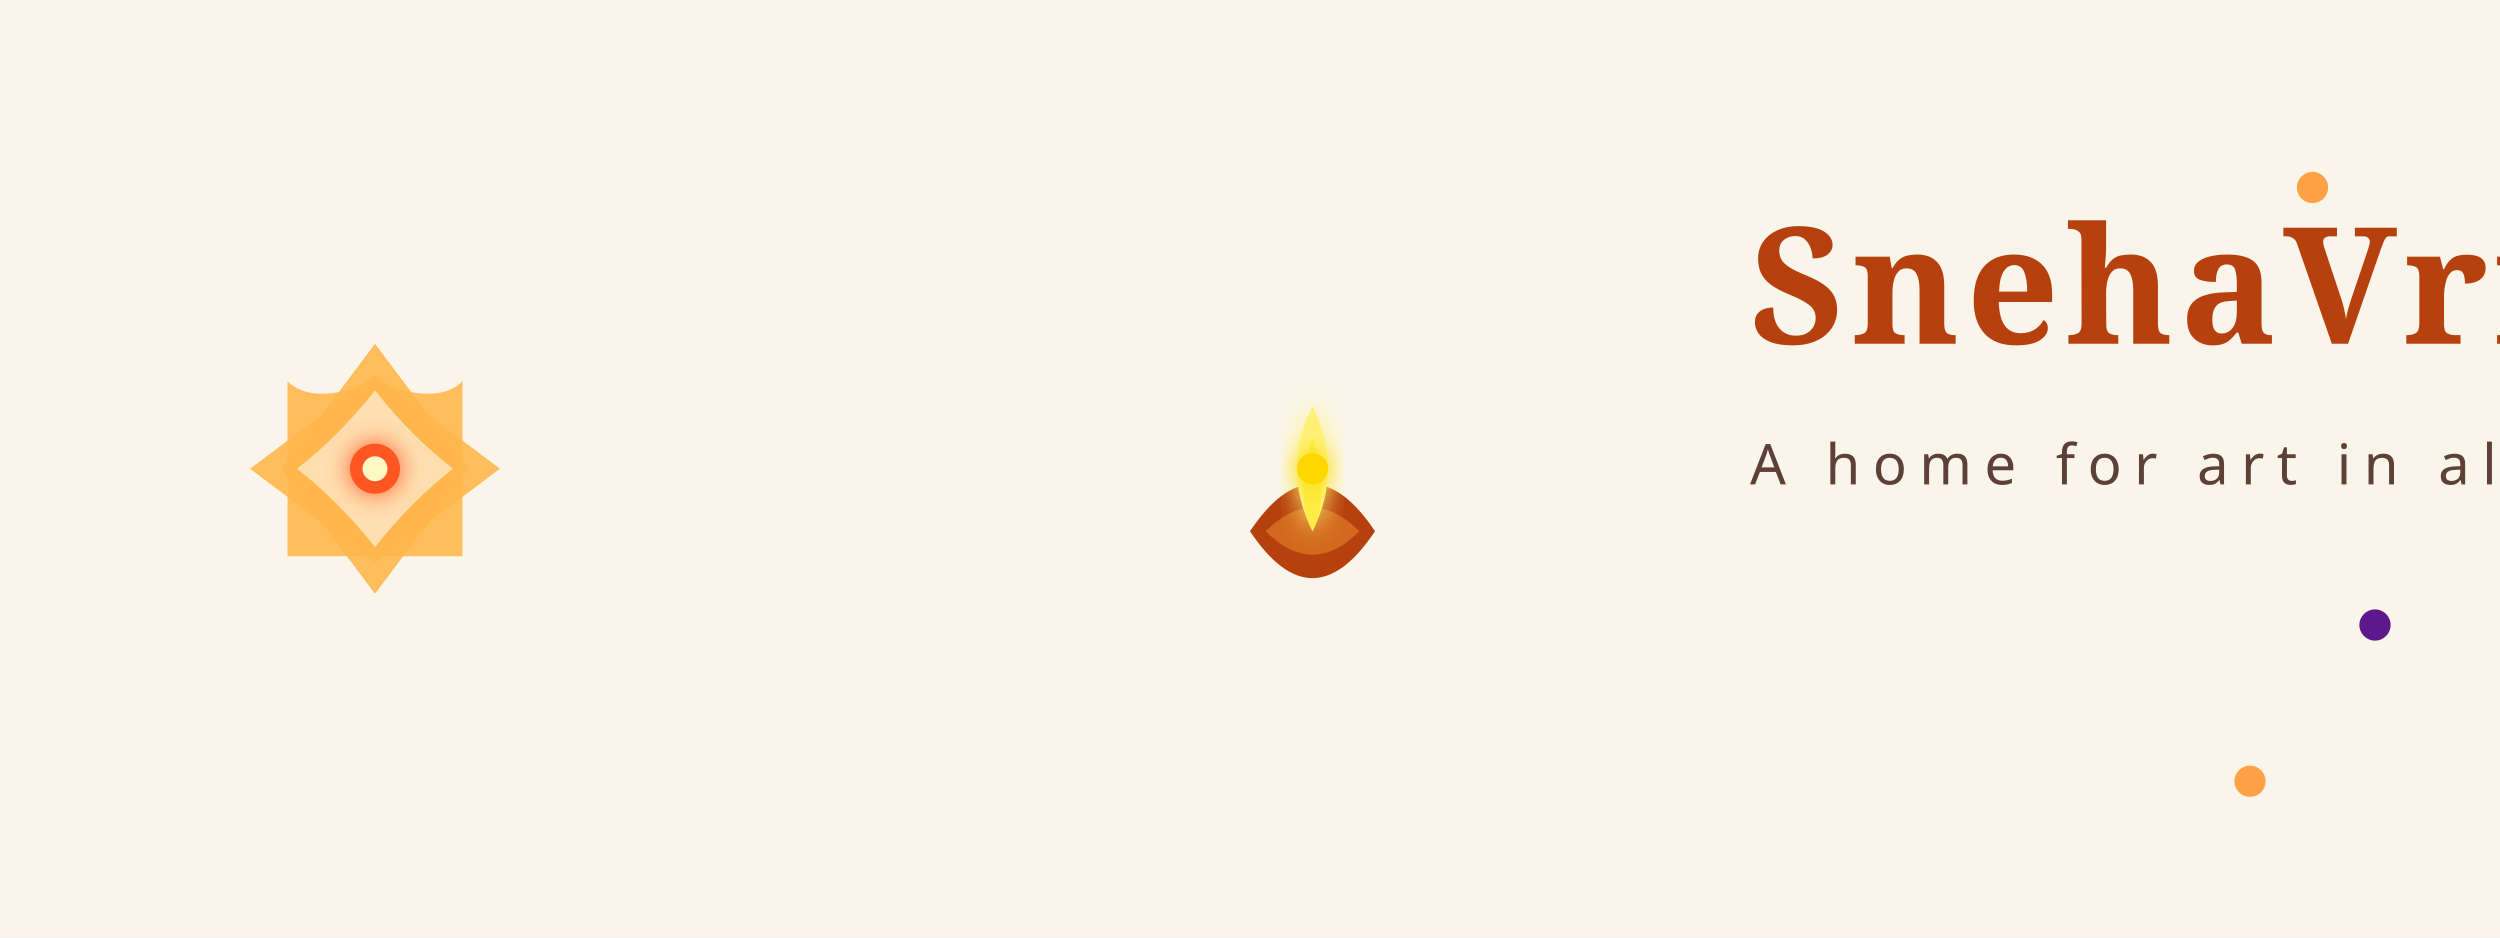
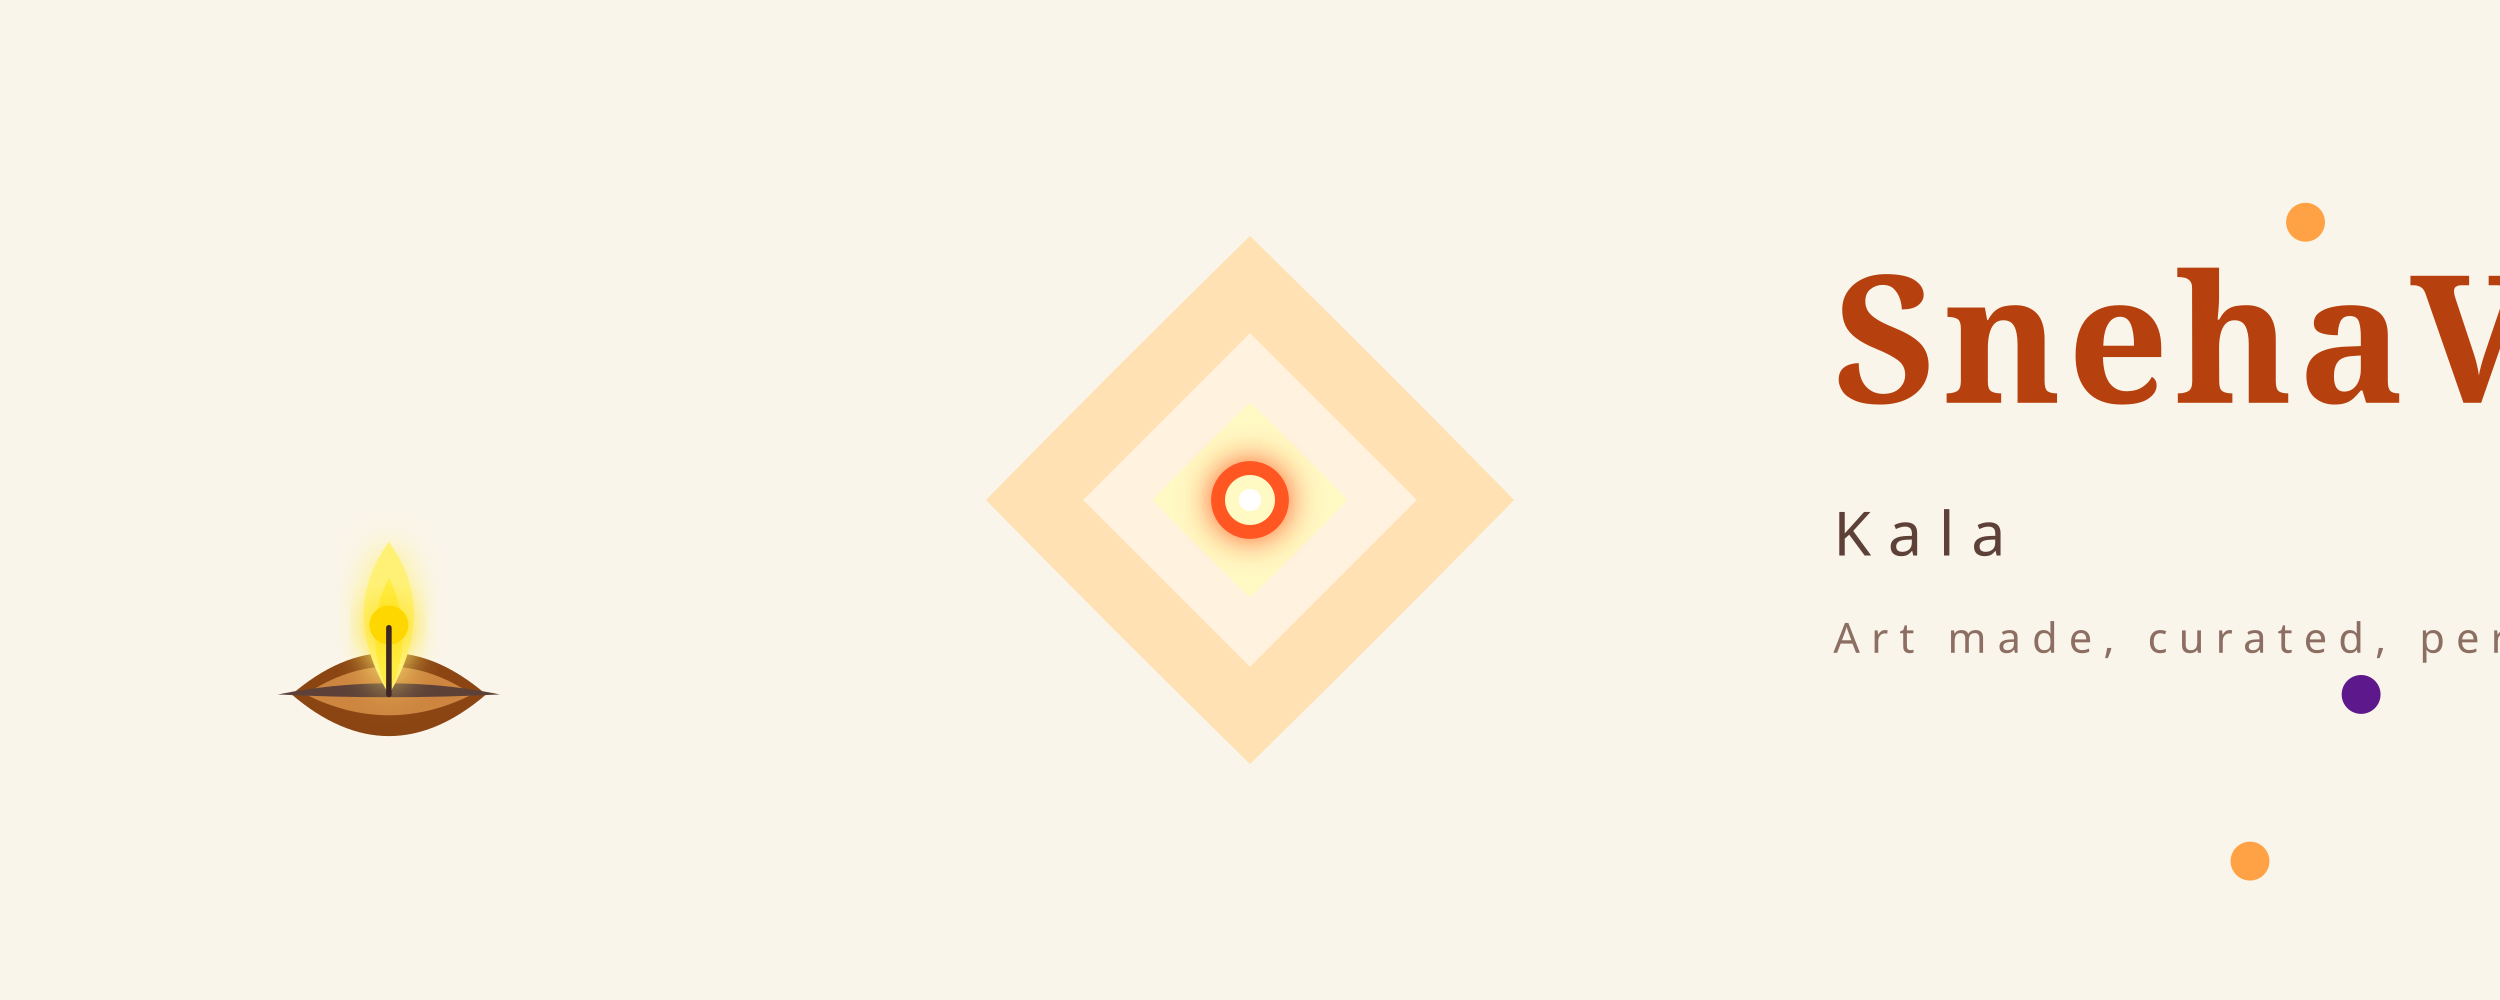
- <svg xmlns="http://www.w3.org/2000/svg" width="800" height="300" viewBox="0 0 800 300">
+ <svg xmlns="http://www.w3.org/2000/svg" width="900" height="360" viewBox="0 0 900 360">
  <defs>
    <linearGradient id="saffronGrad" x1="0%" y1="0%" x2="100%" y2="100%">
      <stop offset="0%" style="stop-color:#FF9933;stop-opacity:1" />
      <stop offset="100%" style="stop-color:#E68A2E;stop-opacity:1" />
    </linearGradient>
    <linearGradient id="indigoGrad" x1="0%" y1="0%" x2="0%" y2="100%">
      <stop offset="0%" style="stop-color:#4B0082;stop-opacity:1" />
      <stop offset="100%" style="stop-color:#3A0CA3;stop-opacity:1" />
    </linearGradient>
-     <filter id="diyaGlow" x="-50%" y="-50%" width="200%" height="200%">
-       <feGaussianBlur stdDeviation="4" result="blur" />
+     <filter id="flameGlow" x="-50%" y="-50%" width="200%" height="200%">
+       <feGaussianBlur stdDeviation="6" result="blur" />
      <feComposite in="SourceGraphic" in2="blur" operator="over" />
    </filter>
  </defs>
-   <rect width="800" height="300" fill="#FAF5EA" />
-   <g transform="translate(120, 150)">
-     <g id="outerPetals">
-       <path d="M0,-40 Q15,-20 30,0 Q15,20 0,40 Q-15,20 -30,0 Q-15,-20 0,-40 Z" fill="#FFB74D" opacity="0.9" />
-       <path d="M-40,0 Q-20,-15 0,-30 Q20,-15 40,0 Q20,15 0,30 Q-20,15 -40,0 Z" fill="#FFB74D" opacity="0.9" />
-       <path d="M-28,-28 Q-20,-20 0,-28 Q20,-20 28,-28 Q28,-20 28,0 Q28,20 28,28 Q20,28 0,28 Q-20,28 -28,28 Q-28,20 -28,0 Q-28,-20 -28,-28 Z" fill="#FFB74D" opacity="0.9" />
+   <rect width="900" height="360" fill="#FAF5EA" />
+   <g transform="translate(140, 200)">
+     <path d="M-35,50 Q0,20 35,50 Q0,80 -35,50 Z" fill="#8B4513" />
+     <path d="M-30,50 Q0,30 30,50 Q0,65 -30,50 Z" fill="#CD853F" />
+     <path d="M-40,50 Q0,42 40,50 Q0,52 -40,50 Z" fill="#5D4037" />
+     <path d="M0,50 Q-18,20 0,-5 Q18,20 0,50 Z" fill="#FFF176" filter="url(#flameGlow)">
+       <animate attributeName="d" values="M0,50 Q-18,20 0,-5 Q18,20 0,50 Z; M0,50 Q-14,16 0,-3 Q14,16 0,50 Z; M0,50 Q-18,20 0,-5 Q18,20 0,50 Z" dur="4s" repeatCount="indefinite" />
+       <animate attributeName="fill-opacity" values="0.85;1;0.8" dur="4s" repeatCount="indefinite" />
+     </path>
+     <path d="M0,50 Q-10,28 0,8 Q10,28 0,50 Z" fill="#FFEB3B" opacity="0.9">
+       <animate attributeName="d" values="M0,50 Q-10,28 0,8 Q10,28 0,50 Z; M0,50 Q-8,25 0,5 Q8,25 0,50 Z; M0,50 Q-10,28 0,8 Q10,28 0,50 Z" dur="3s" repeatCount="indefinite" />
+     </path>
+     <circle cx="0" cy="25" r="7" fill="#FFD700" filter="url(#flameGlow)">
+       <animate attributeName="r" values="6;8;6" dur="3s" repeatCount="indefinite" />
+     </circle>
+     <path d="M0,50 Q0,44 0,38 Q0,32 0,26" stroke="#3E2723" stroke-width="2" stroke-linecap="round" />
+   </g>
+   <g transform="translate(450, 180)">
+     <g id="outerLotus">
+       <path d="M0,-95 Q48,-48 95,0 Q48,48 0,95 Q-48,48 -95,0 Q-48,-48 0,-95 Z" fill="#FFE0B2" opacity="0.85" />
+       <path d="M-95,0 Q-48,-48 0,-95 Q48,-48 95,0 Q48,48 0,95 Q-48,48 -95,0 Z" fill="#FFE0B2" opacity="0.85" />
    </g>
-     <g id="innerPetals">
-       <path d="M0,-25 Q10,-12 20,0 Q10,12 0,25 Q-10,12 -20,0 Q-10,-12 0,-25 Z" fill="#FFE0B2" opacity="0.95" />
-       <path d="M-25,0 Q-12,-10 0,-25 Q12,-10 25,0 Q12,10 0,25 Q-12,10 -25,0 Z" fill="#FFE0B2" opacity="0.95" />
+     <g id="middleLotus">
+       <path d="M0,-60 Q30,-30 60,0 Q30,30 0,60 Q-30,30 -60,0 Q-30,-30 0,-60 Z" fill="#FFF3E0" opacity="0.9" />
+       <path d="M-60,0 Q-30,-30 0,-60 Q30,-30 60,0 Q30,30 0,60 Q-30,30 -60,0 Z" fill="#FFF3E0" opacity="0.9" />
    </g>
-     <circle cx="0" cy="0" r="8" fill="#FF5722" filter="url(#diyaGlow)">
-       <animate attributeName="r" values="7;9;7" dur="3s" repeatCount="indefinite" />
+     <g id="innerLotus">
+       <path d="M0,-35 Q18,-18 35,0 Q18,18 0,35 Q-18,18 -35,0 Q-18,-18 0,-35 Z" fill="#FFF9C4" opacity="0.95" />
+       <path d="M-35,0 Q-18,-18 0,-35 Q18,-18 35,0 Q18,18 0,35 Q-18,18 -35,0 Z" fill="#FFF9C4" opacity="0.95" />
+     </g>
+     <circle cx="0" cy="0" r="14" fill="#FF5722" filter="url(#flameGlow)">
+       <animate attributeName="r" values="12;16;12" dur="3s" repeatCount="indefinite" />
      <animate attributeName="fill-opacity" values="0.9;1;0.9" dur="3s" repeatCount="indefinite" />
    </circle>
-     <circle cx="0" cy="0" r="4" fill="#FFF9C4">
-       <animate attributeName="r" values="3;5;3" dur="2s" repeatCount="indefinite" />
+     <circle cx="0" cy="0" r="9" fill="#FFF9C4">
+       <animate attributeName="r" values="8;11;8" dur="2s" repeatCount="indefinite" />
+     </circle>
+     <circle cx="0" cy="0" r="4" fill="#FFFFFF">
+       <animate attributeName="r" values="3;5;3" dur="1.5s" repeatCount="indefinite" />
    </circle>
  </g>
-   <g transform="translate(420, 130)">
-     <path d="M-20,40 Q0,10 20,40 Q0,70 -20,40 Z" fill="#B7410E" />
-     <path d="M-15,40 Q0,25 15,40 Q0,55 -15,40 Z" fill="#D2691E" />
-     <path d="M0,40 Q-10,20 0,0 Q10,20 0,40 Z" fill="#FFF176" filter="url(#diyaGlow)">
-       <animate attributeName="d" values="M0,40 Q-10,20 0,0 Q10,20 0,40 Z; M0,40 Q-8,18 0,-2 Q8,18 0,40 Z; M0,40 Q-10,20 0,0 Q10,20 0,40 Z" dur="4s" repeatCount="indefinite" />
-       <animate attributeName="fill-opacity" values="0.9;1;0.85" dur="4s" repeatCount="indefinite" />
-     </path>
-     <path d="M0,40 Q-6,28 0,10 Q6,28 0,40 Z" fill="#FFEB3B" opacity="0.9">
-       <animate attributeName="d" values="M0,40 Q-6,28 0,10 Q6,28 0,40 Z; M0,40 Q-4,25 0,5 Q4,25 0,40 Z; M0,40 Q-6,28 0,10 Q6,28 0,40 Z" dur="3s" repeatCount="indefinite" />
-     </path>
-     <circle cx="0" cy="20" r="5" fill="#FFD700" filter="url(#diyaGlow)">
-       <animate attributeName="r" values="4;6;4" dur="2.5s" repeatCount="indefinite" />
-     </circle>
-   </g>
-   <text x="560" y="110" font-family="'Cormorant Garamond', Georgia, serif" font-size="52" font-weight="700" fill="#B7410E" letter-spacing="2">SnehaVrinda</text>
-   <text x="560" y="155" font-family="'Manrope', sans-serif" font-size="18" fill="#5D4037" letter-spacing="4">A home for art in all its forms</text>
-   <circle cx="740" cy="60" r="5" fill="#FF9933" opacity="0.9">
-     <animate attributeName="opacity" values="0.4;1;0.4" dur="2s" repeatCount="indefinite" />
+   <text x="660" y="145" font-family="'Cormorant Garamond', Georgia, serif" font-size="64" font-weight="700" fill="#B7410E" letter-spacing="2">SnehaVrinda</text>
+   <text x="660" y="200" font-family="'Manrope', sans-serif" font-size="22" fill="#5D4037" letter-spacing="6">Kala</text>
+   <text x="660" y="235" font-family="'Manrope', sans-serif" font-size="15" fill="#8D6E63" letter-spacing="4">Art made, curated, personalized</text>
+   <circle cx="830" cy="80" r="7" fill="#FF9933" opacity="0.9">
+     <animate attributeName="opacity" values="0.3;1;0.3" dur="2s" repeatCount="indefinite" />
  </circle>
-   <circle cx="760" cy="200" r="5" fill="#4B0082" opacity="0.9">
-     <animate attributeName="opacity" values="0.4;1;0.4" dur="2.5s" repeatCount="indefinite" />
+   <circle cx="850" cy="250" r="7" fill="#4B0082" opacity="0.9">
+     <animate attributeName="opacity" values="0.3;1;0.3" dur="2.5s" repeatCount="indefinite" />
  </circle>
-   <circle cx="720" cy="250" r="5" fill="#FF9933" opacity="0.9">
-     <animate attributeName="opacity" values="0.4;1;0.4" dur="2s" repeatCount="indefinite" />
+   <circle cx="810" cy="310" r="7" fill="#FF9933" opacity="0.9">
+     <animate attributeName="opacity" values="0.3;1;0.3" dur="2s" repeatCount="indefinite" />
  </circle>
</svg>
